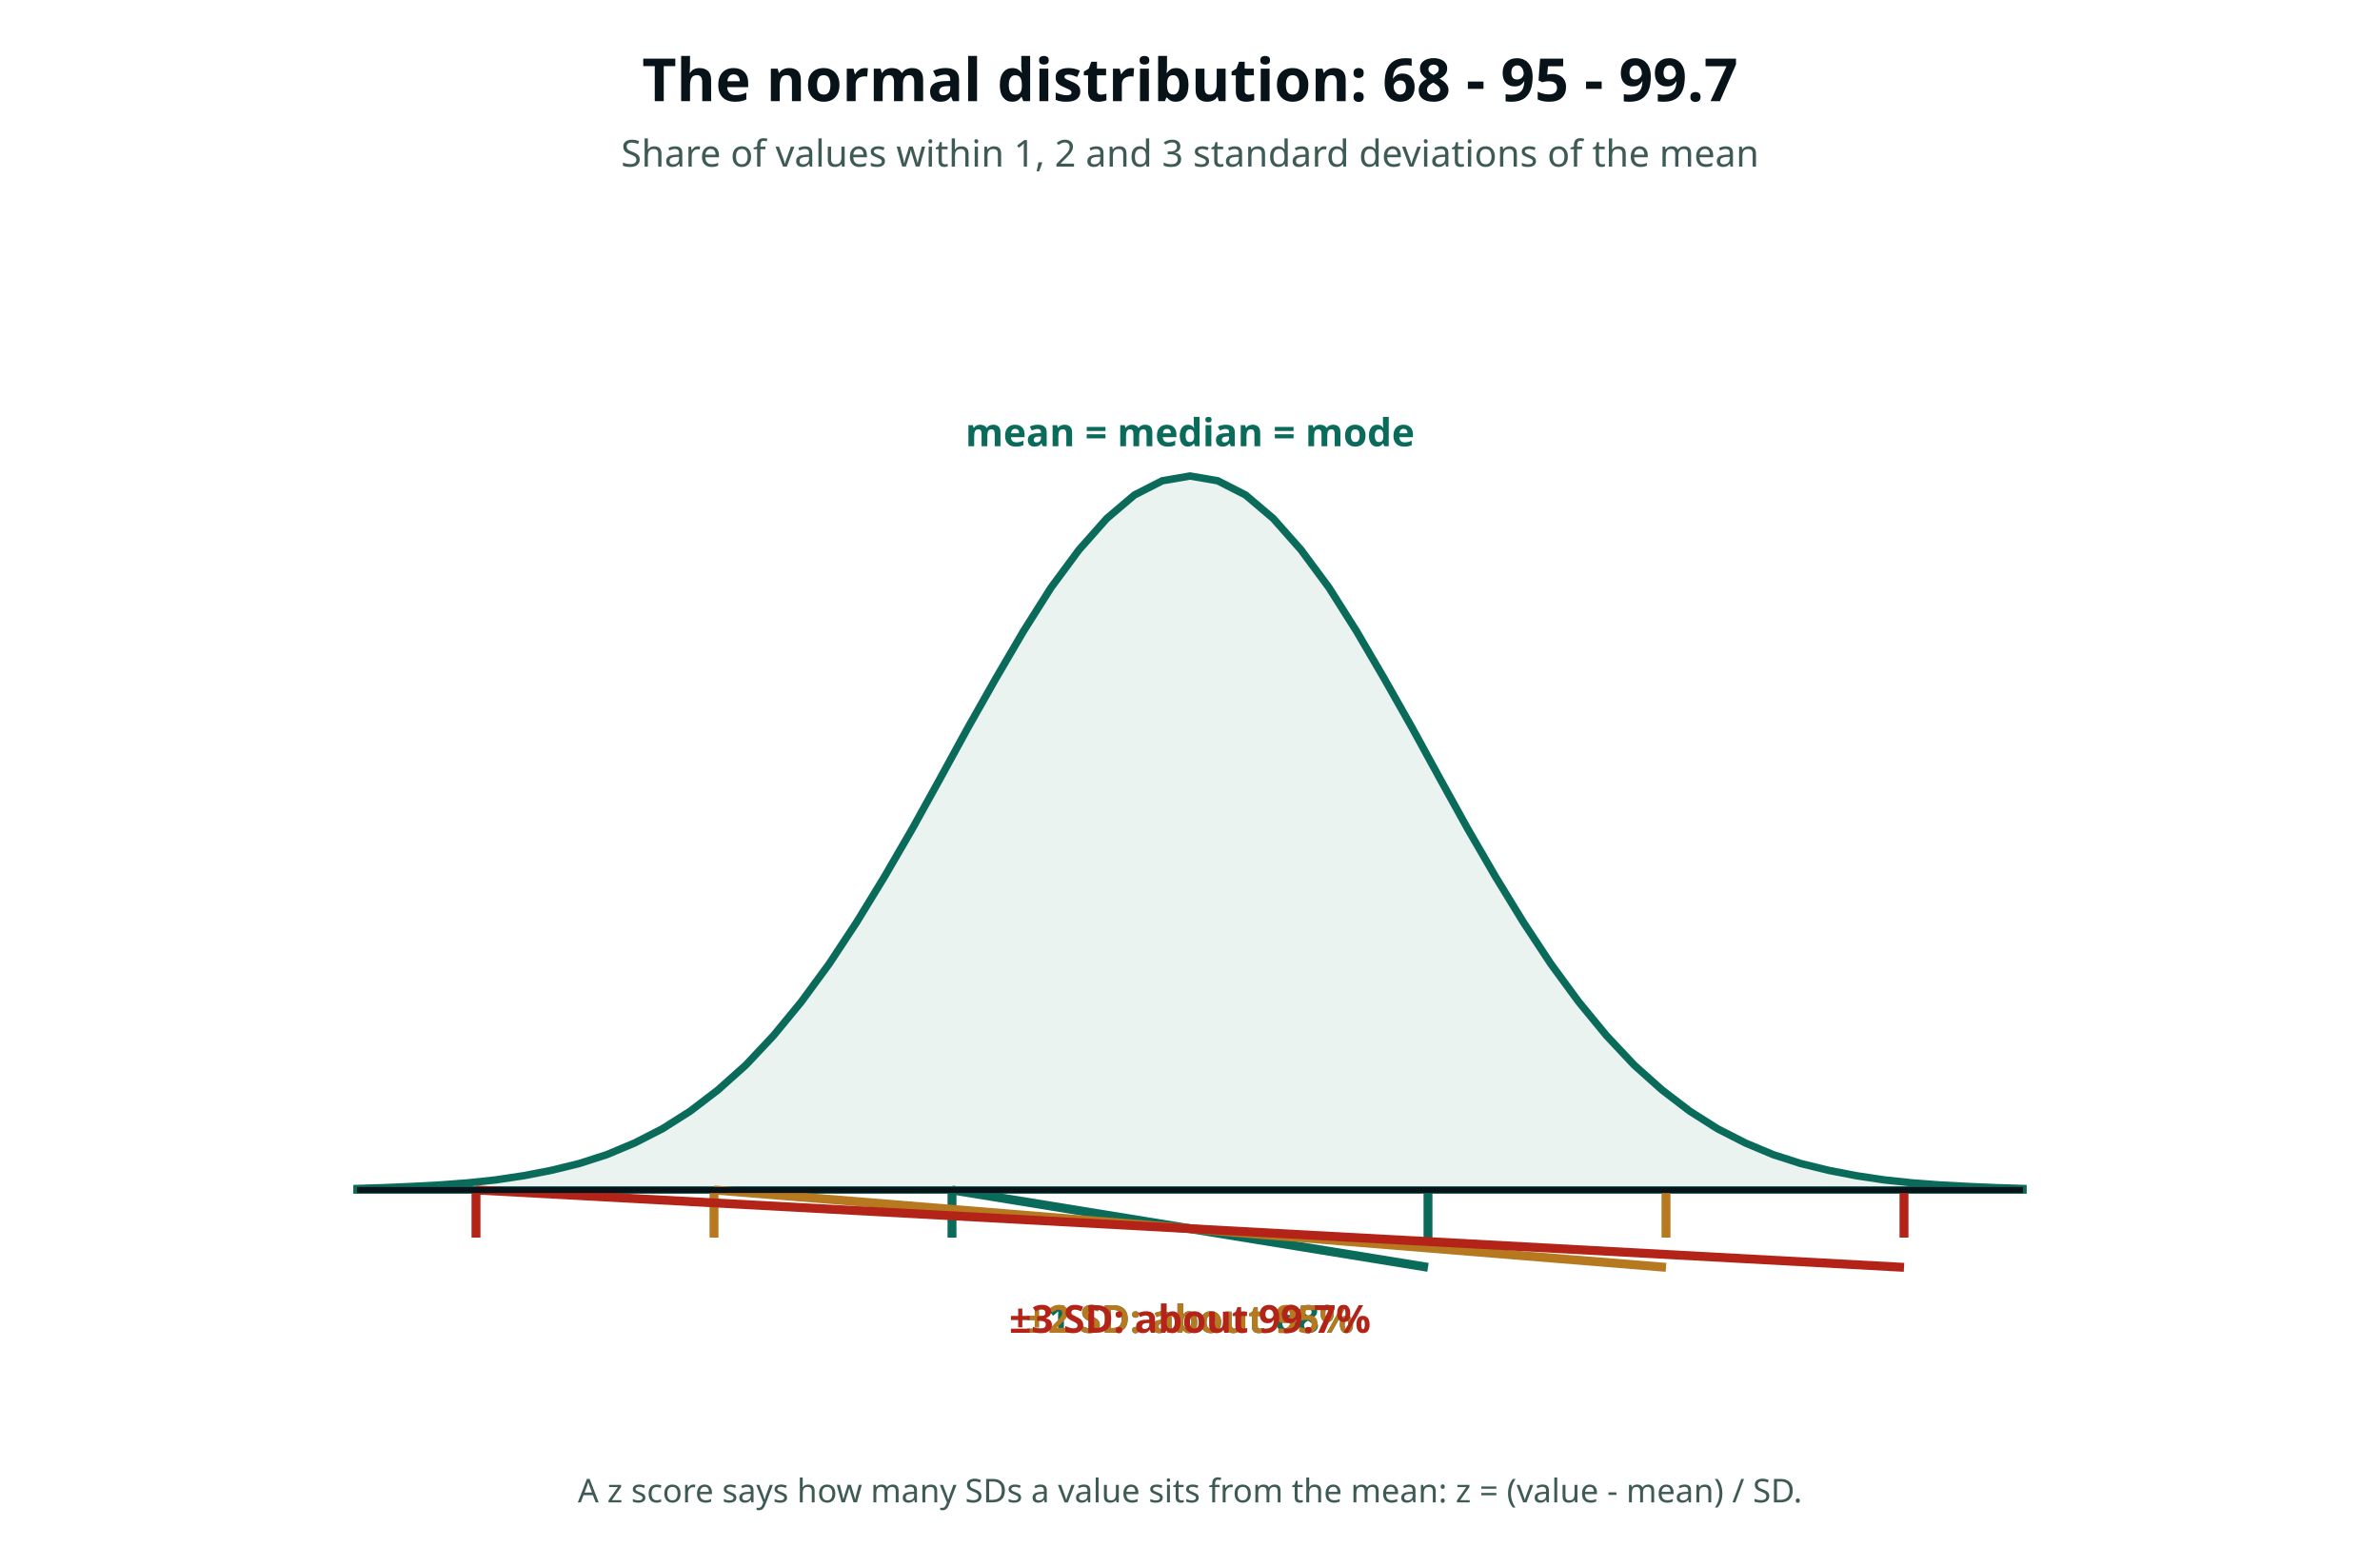
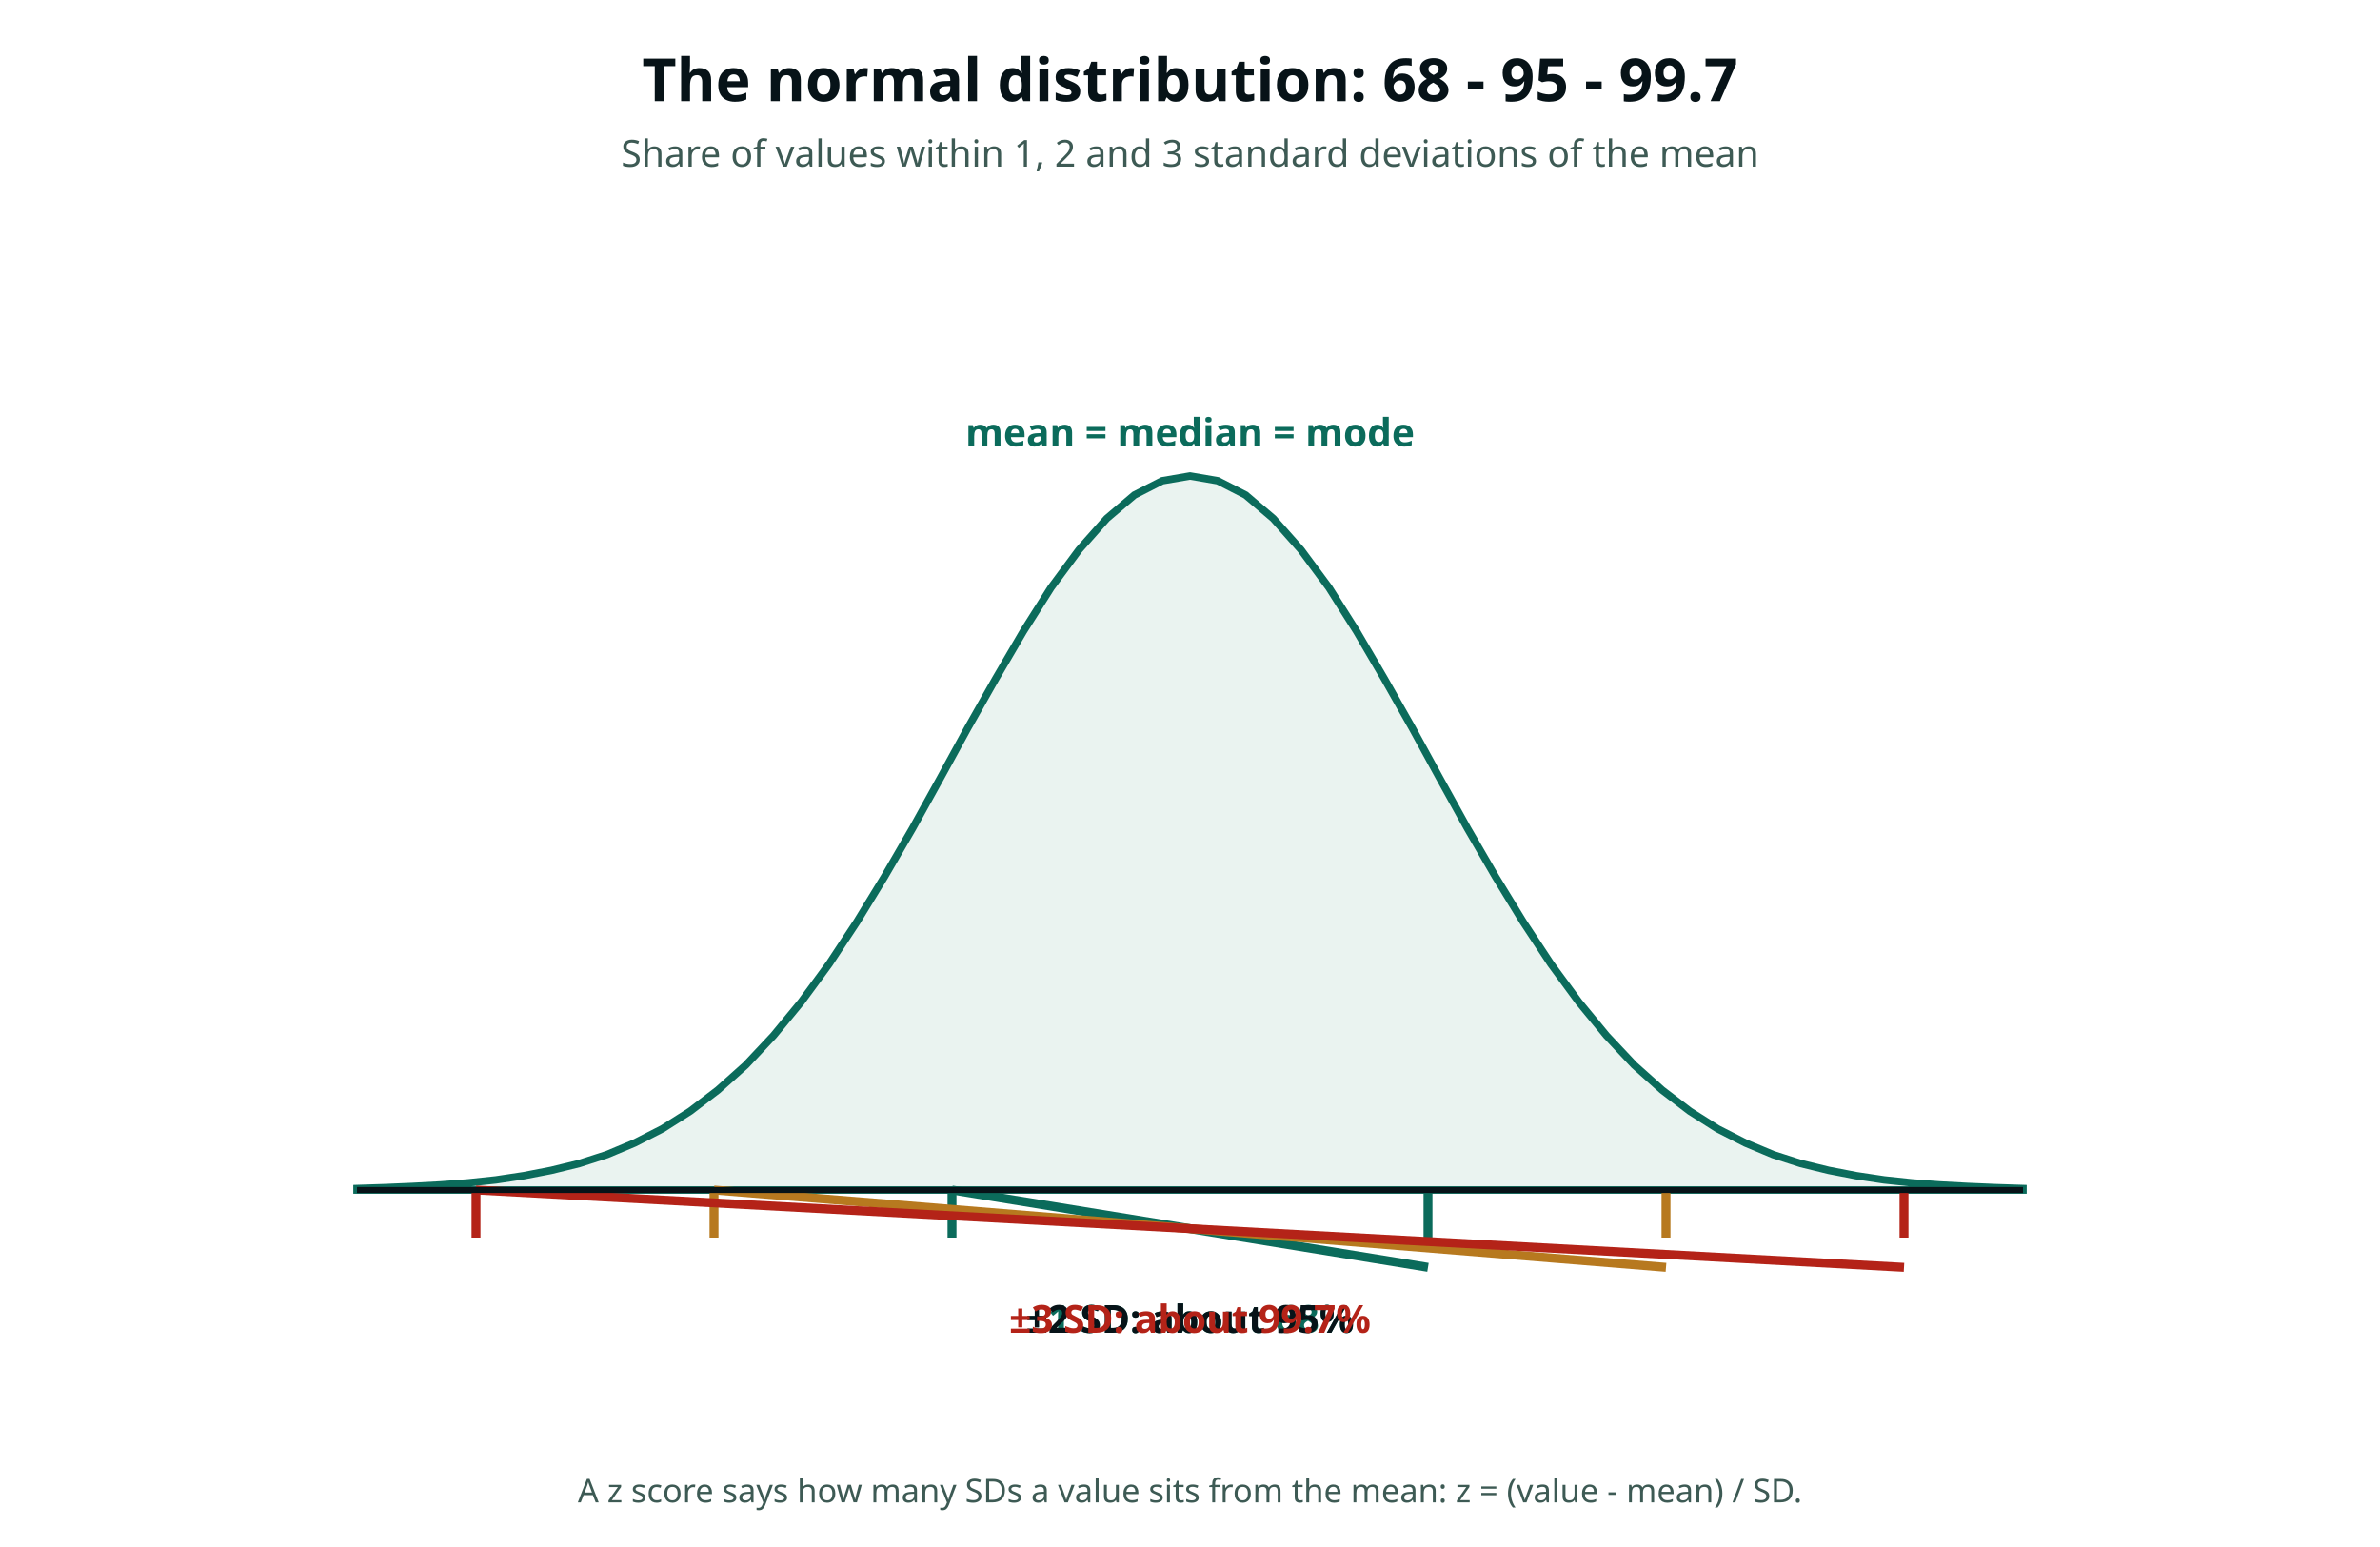
<svg xmlns="http://www.w3.org/2000/svg" viewBox="0 0 800 520" role="img" aria-labelledby="t d">
  <rect width="800" height="520" fill="#FFFFFF" />
  <text x="400" y="34" font-size="20" font-weight="700" text-anchor="middle" fill="#071318" font-family="system-ui,sans-serif">The normal distribution: 68 - 95 - 99.7</text>
  <text x="400" y="56" font-size="12.5" font-weight="400" text-anchor="middle" fill="#3D5A54" font-family="system-ui,sans-serif">Share of values within 1, 2 and 3 standard deviations of the mean</text>
  <path d="M120.0 399.5 L129.3 399.2 L138.7 398.8 L148.0 398.3 L157.3 397.6 L166.7 396.6 L176.0 395.2 L185.3 393.4 L194.7 391.1 L204.0 388.1 L213.3 384.2 L222.7 379.4 L232.0 373.5 L241.3 366.4 L250.7 358.0 L260.0 348.1 L269.3 336.8 L278.7 324.0 L288.0 309.9 L297.3 294.7 L306.7 278.5 L316.0 261.7 L325.3 244.7 L334.7 228.1 L344.0 212.2 L353.3 197.5 L362.7 184.8 L372.0 174.3 L381.3 166.4 L390.7 161.6 L400.0 160.0 L409.3 161.6 L418.7 166.4 L428.0 174.3 L437.3 184.8 L446.7 197.5 L456.0 212.2 L465.3 228.1 L474.7 244.7 L484.0 261.7 L493.3 278.5 L502.7 294.7 L512.0 309.9 L521.3 324.0 L530.7 336.8 L540.0 348.1 L549.3 358.0 L558.7 366.4 L568.0 373.5 L577.3 379.4 L586.7 384.2 L596.0 388.1 L605.3 391.1 L614.7 393.4 L624.0 395.2 L633.3 396.6 L642.7 397.6 L652.0 398.3 L661.3 398.8 L670.7 399.2 L680.0 399.5 L680.0 400 L120.0 400 Z" fill="#EAF3F0" stroke="#0B6B5B" stroke-width="2.5" />
  <line x1="320" y1="400" x2="480" y2="426" stroke="#0B6B5B" stroke-width="3" />
  <line x1="320" y1="400" x2="320" y2="416" stroke="#0B6B5B" stroke-width="3" />
  <line x1="480" y1="400" x2="480" y2="416" stroke="#0B6B5B" stroke-width="3" />
  <text x="400" y="448" font-size="13" font-weight="700" text-anchor="middle" fill="#0B6B5B" font-family="system-ui,sans-serif">±1 SD: about 68%</text>
  <line x1="240" y1="400" x2="560" y2="426" stroke="#B7791F" stroke-width="3" />
  <line x1="240" y1="400" x2="240" y2="416" stroke="#B7791F" stroke-width="3" />
  <line x1="560" y1="400" x2="560" y2="416" stroke="#B7791F" stroke-width="3" />
-   <text x="400" y="448" font-size="13" font-weight="700" text-anchor="middle" fill="#B7791F" font-family="system-ui,sans-serif">±2 SD: about 95%</text>
+   <text x="400" y="448" font-size="13" font-weight="700" text-anchor="middle" fill="#071318" font-family="system-ui,sans-serif">±2 SD: about 95%</text>
  <line x1="160" y1="400" x2="640" y2="426" stroke="#B42318" stroke-width="3" />
  <line x1="160" y1="400" x2="160" y2="416" stroke="#B42318" stroke-width="3" />
  <line x1="640" y1="400" x2="640" y2="416" stroke="#B42318" stroke-width="3" />
  <text x="400" y="448" font-size="13" font-weight="700" text-anchor="middle" fill="#B42318" font-family="system-ui,sans-serif">±3 SD: about 99.7%</text>
  <text x="400" y="150" font-size="13" font-weight="700" text-anchor="middle" fill="#0B6B5B" font-family="system-ui,sans-serif">mean = median = mode</text>
  <line x1="120" y1="400" x2="680" y2="400" stroke="#071318" stroke-width="2" />
  <text x="400" y="505" font-size="11" font-weight="400" text-anchor="middle" fill="#3D5A54" font-family="system-ui,sans-serif">A z score says how many SDs a value sits from the mean: z = (value - mean) / SD.</text>
</svg>
